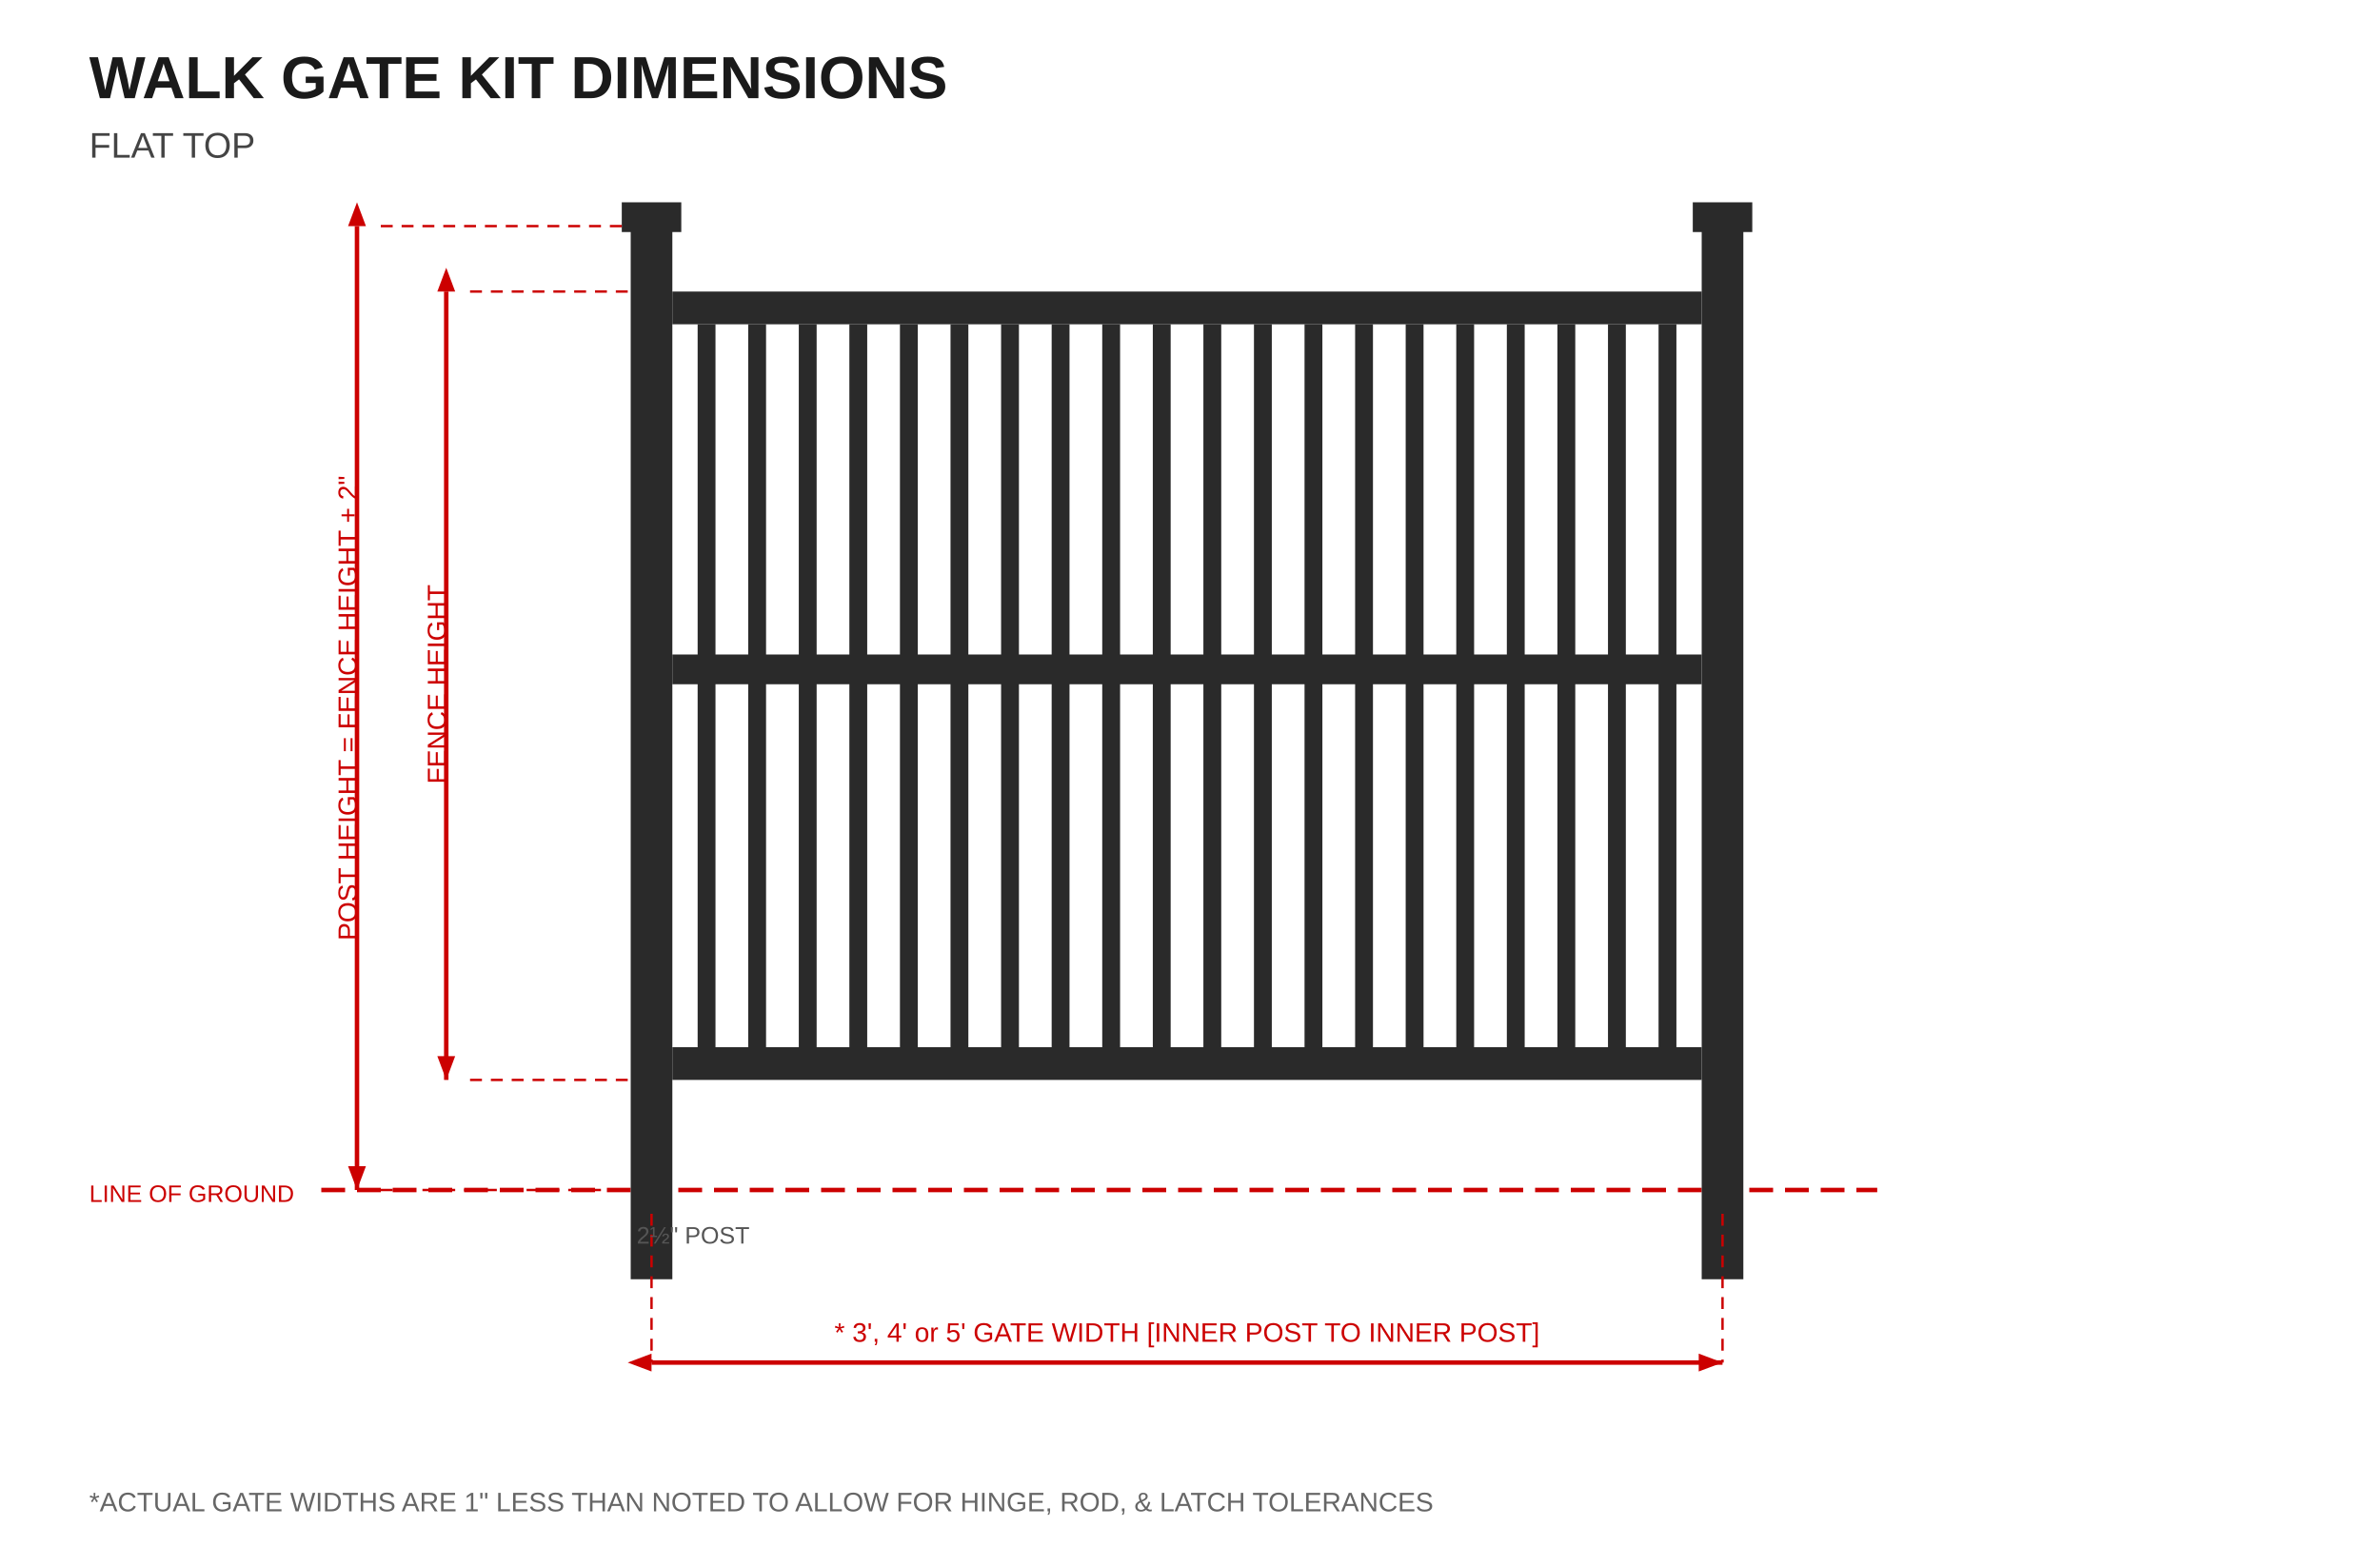
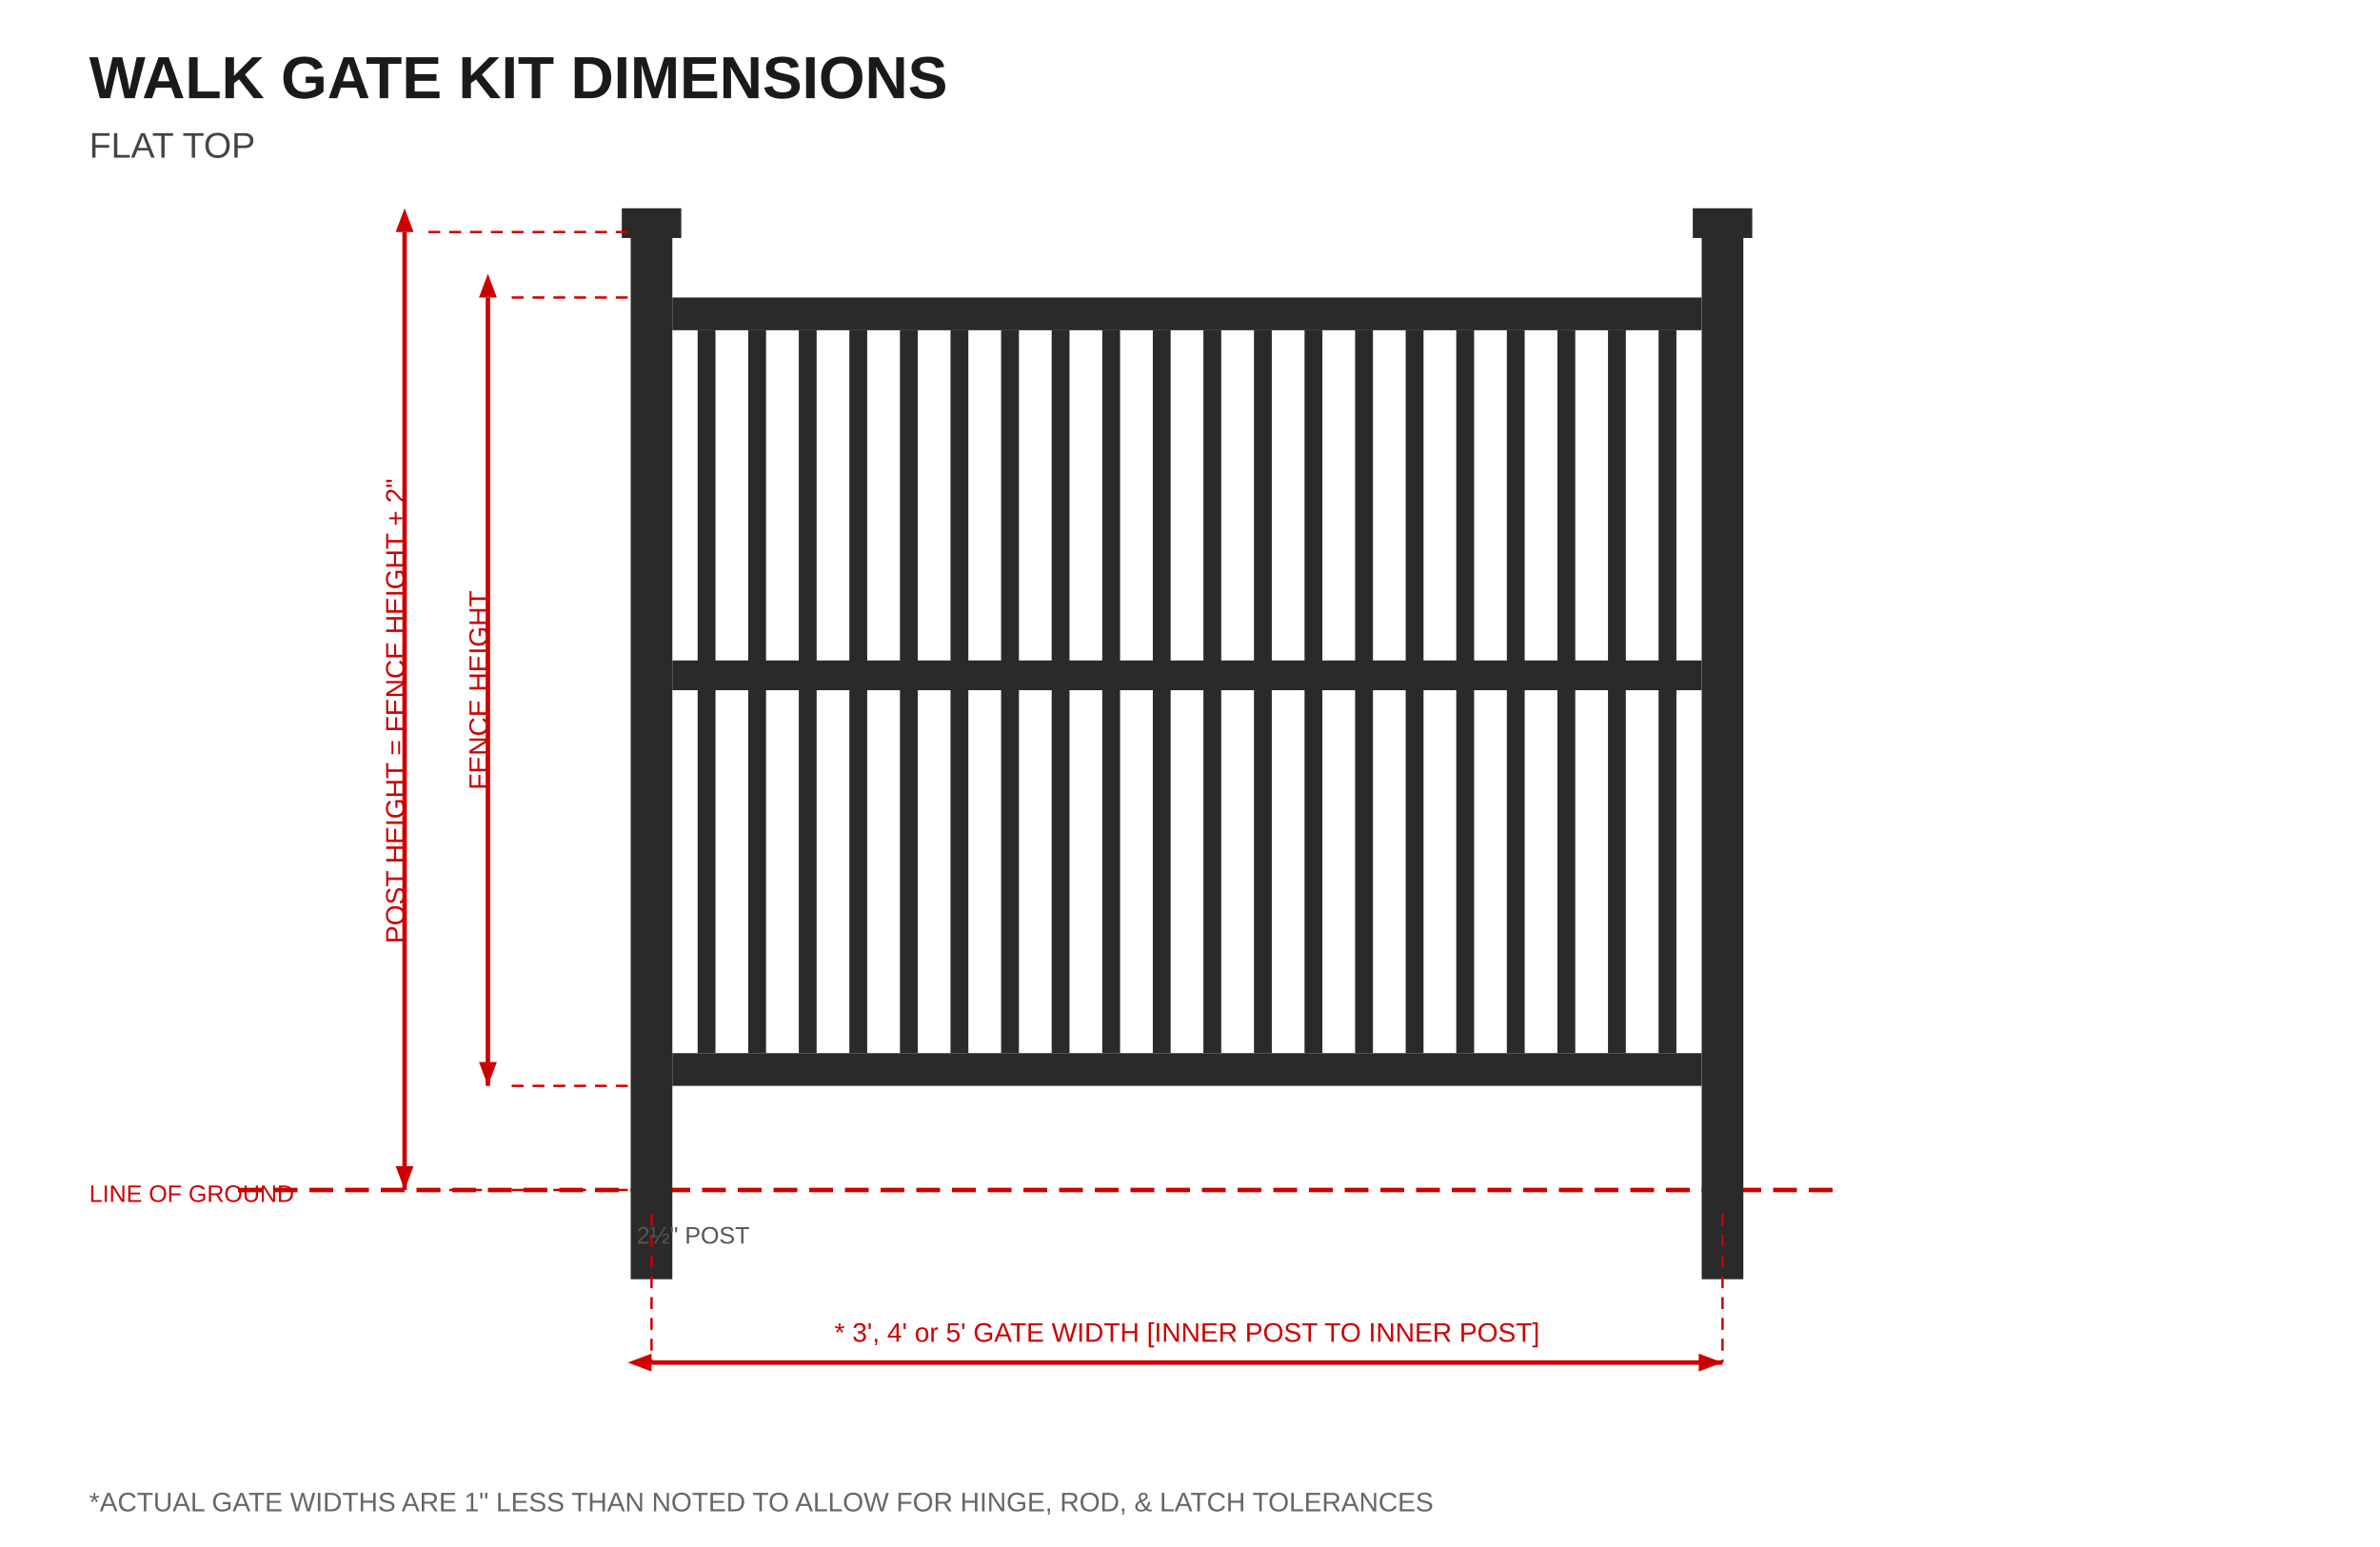
<svg xmlns="http://www.w3.org/2000/svg" width="800" height="520" viewBox="0 0 800 520">
  <rect width="800" height="520" fill="white" />
  <defs>
    <marker id="ah" markerWidth="8" markerHeight="6" refX="8" refY="3" orient="auto" markerUnits="userSpaceOnUse">
      <polygon points="0,0 8,3 0,6" fill="#cc0000" />
    </marker>
    <marker id="ahr" markerWidth="8" markerHeight="6" refX="0" refY="3" orient="auto-start-reverse" markerUnits="userSpaceOnUse">
      <polygon points="0,0 8,3 0,6" fill="#cc0000" />
    </marker>
  </defs>
  <text x="30" y="33" font-size="20" font-weight="bold" fill="#1a1a1a" font-family="Arial,sans-serif">WALK GATE KIT DIMENSIONS</text>
  <text x="30" y="53" font-size="12" fill="#444" font-family="Arial,sans-serif">FLAT TOP</text>
-   <line x1="108" y1="400" x2="631" y2="400" stroke="#cc0000" stroke-width="1.5" stroke-dasharray="8,4" />
+   <line x1="80" y1="400" x2="616" y2="400" stroke="#cc0000" stroke-width="1.5" stroke-dasharray="8,4" />
  <text x="30" y="404" font-size="8" fill="#cc0000" font-family="Arial,sans-serif">LINE OF GROUND</text>
-   <rect x="212" y="76" width="14" height="354" fill="#2a2a2a" />
-   <rect x="209" y="68" width="20" height="10" fill="#2a2a2a" />
-   <rect x="572" y="76" width="14" height="354" fill="#2a2a2a" />
-   <rect x="569" y="68" width="20" height="10" fill="#2a2a2a" />
-   <rect x="226" y="98" width="346" height="11" fill="#2a2a2a" />
-   <rect x="226" y="220" width="346" height="10" fill="#2a2a2a" />
-   <rect x="226" y="352" width="346" height="11" fill="#2a2a2a" />
-   <rect x="234.5" y="109" width="6" height="243" fill="#2a2a2a" />
-   <rect x="251.5" y="109" width="6" height="243" fill="#2a2a2a" />
-   <rect x="268.5" y="109" width="6" height="243" fill="#2a2a2a" />
-   <rect x="285.5" y="109" width="6" height="243" fill="#2a2a2a" />
-   <rect x="302.5" y="109" width="6" height="243" fill="#2a2a2a" />
-   <rect x="319.5" y="109" width="6" height="243" fill="#2a2a2a" />
-   <rect x="336.5" y="109" width="6" height="243" fill="#2a2a2a" />
-   <rect x="353.5" y="109" width="6" height="243" fill="#2a2a2a" />
-   <rect x="370.5" y="109" width="6" height="243" fill="#2a2a2a" />
-   <rect x="387.5" y="109" width="6" height="243" fill="#2a2a2a" />
-   <rect x="404.5" y="109" width="6" height="243" fill="#2a2a2a" />
-   <rect x="421.5" y="109" width="6" height="243" fill="#2a2a2a" />
-   <rect x="438.5" y="109" width="6" height="243" fill="#2a2a2a" />
-   <rect x="455.5" y="109" width="6" height="243" fill="#2a2a2a" />
-   <rect x="472.5" y="109" width="6" height="243" fill="#2a2a2a" />
-   <rect x="489.5" y="109" width="6" height="243" fill="#2a2a2a" />
-   <rect x="506.5" y="109" width="6" height="243" fill="#2a2a2a" />
-   <rect x="523.5" y="109" width="6" height="243" fill="#2a2a2a" />
-   <rect x="540.5" y="109" width="6" height="243" fill="#2a2a2a" />
-   <rect x="557.5" y="109" width="6" height="243" fill="#2a2a2a" />
-   <line x1="150" y1="98" x2="150" y2="363" stroke="#cc0000" stroke-width="1.5" marker-start="url(#ahr)" marker-end="url(#ah)" />
-   <text x="150" y="230" text-anchor="middle" font-size="9" fill="#cc0000" font-family="Arial,sans-serif" transform="rotate(-90 150 230)">FENCE HEIGHT</text>
-   <line x1="158" y1="98" x2="212" y2="98" stroke="#cc0000" stroke-width="0.8" stroke-dasharray="4,3" />
-   <line x1="158" y1="363" x2="212" y2="363" stroke="#cc0000" stroke-width="0.8" stroke-dasharray="4,3" />
-   <line x1="120" y1="76" x2="120" y2="400" stroke="#cc0000" stroke-width="1.5" marker-start="url(#ahr)" marker-end="url(#ah)" />
-   <text x="120" y="238" text-anchor="middle" font-size="9" fill="#cc0000" font-family="Arial,sans-serif" transform="rotate(-90 120 238)">POST HEIGHT = FENCE HEIGHT + 2"</text>
-   <line x1="128" y1="76" x2="212" y2="76" stroke="#cc0000" stroke-width="0.8" stroke-dasharray="4,3" />
-   <line x1="128" y1="400" x2="212" y2="400" stroke="#cc0000" stroke-width="0.8" stroke-dasharray="4,3" />
+   <rect x="212" y="78" width="14" height="352" fill="#2a2a2a" />
+   <rect x="209" y="70" width="20" height="10" fill="#2a2a2a" />
+   <rect x="572" y="78" width="14" height="352" fill="#2a2a2a" />
+   <rect x="569" y="70" width="20" height="10" fill="#2a2a2a" />
+   <rect x="226" y="100" width="346" height="11" fill="#2a2a2a" />
+   <rect x="226" y="222" width="346" height="10" fill="#2a2a2a" />
+   <rect x="226" y="354" width="346" height="11" fill="#2a2a2a" />
+   <rect x="234.5" y="111" width="6" height="243" fill="#2a2a2a" />
+   <rect x="251.5" y="111" width="6" height="243" fill="#2a2a2a" />
+   <rect x="268.5" y="111" width="6" height="243" fill="#2a2a2a" />
+   <rect x="285.5" y="111" width="6" height="243" fill="#2a2a2a" />
+   <rect x="302.5" y="111" width="6" height="243" fill="#2a2a2a" />
+   <rect x="319.5" y="111" width="6" height="243" fill="#2a2a2a" />
+   <rect x="336.5" y="111" width="6" height="243" fill="#2a2a2a" />
+   <rect x="353.5" y="111" width="6" height="243" fill="#2a2a2a" />
+   <rect x="370.5" y="111" width="6" height="243" fill="#2a2a2a" />
+   <rect x="387.5" y="111" width="6" height="243" fill="#2a2a2a" />
+   <rect x="404.5" y="111" width="6" height="243" fill="#2a2a2a" />
+   <rect x="421.5" y="111" width="6" height="243" fill="#2a2a2a" />
+   <rect x="438.5" y="111" width="6" height="243" fill="#2a2a2a" />
+   <rect x="455.5" y="111" width="6" height="243" fill="#2a2a2a" />
+   <rect x="472.5" y="111" width="6" height="243" fill="#2a2a2a" />
+   <rect x="489.5" y="111" width="6" height="243" fill="#2a2a2a" />
+   <rect x="506.5" y="111" width="6" height="243" fill="#2a2a2a" />
+   <rect x="523.5" y="111" width="6" height="243" fill="#2a2a2a" />
+   <rect x="540.5" y="111" width="6" height="243" fill="#2a2a2a" />
+   <rect x="557.5" y="111" width="6" height="243" fill="#2a2a2a" />
+   <line x1="164" y1="100" x2="164" y2="365" stroke="#cc0000" stroke-width="1.5" marker-start="url(#ahr)" marker-end="url(#ah)" />
+   <text x="164" y="232" text-anchor="middle" font-size="9" fill="#cc0000" font-family="Arial,sans-serif" transform="rotate(-90 164 232)">FENCE HEIGHT</text>
+   <line x1="172" y1="100" x2="212" y2="100" stroke="#cc0000" stroke-width="0.8" stroke-dasharray="4,3" />
+   <line x1="172" y1="365" x2="212" y2="365" stroke="#cc0000" stroke-width="0.8" stroke-dasharray="4,3" />
+   <line x1="136" y1="78" x2="136" y2="400" stroke="#cc0000" stroke-width="1.5" marker-start="url(#ahr)" marker-end="url(#ah)" />
+   <text x="136" y="239" text-anchor="middle" font-size="9" fill="#cc0000" font-family="Arial,sans-serif" transform="rotate(-90 136 239)">POST HEIGHT = FENCE HEIGHT + 2"</text>
+   <line x1="144" y1="78" x2="212" y2="78" stroke="#cc0000" stroke-width="0.8" stroke-dasharray="4,3" />
+   <line x1="144" y1="400" x2="212" y2="400" stroke="#cc0000" stroke-width="0.8" stroke-dasharray="4,3" />
  <line x1="219" y1="458" x2="579" y2="458" stroke="#cc0000" stroke-width="1.5" marker-start="url(#ahr)" marker-end="url(#ah)" />
  <text x="399" y="451" text-anchor="middle" font-size="9" fill="#cc0000" font-family="Arial,sans-serif">* 3', 4' or 5' GATE WIDTH  [INNER POST TO INNER POST]</text>
  <line x1="219" y1="408" x2="219" y2="458" stroke="#cc0000" stroke-width="0.8" stroke-dasharray="4,3" />
  <line x1="579" y1="408" x2="579" y2="458" stroke="#cc0000" stroke-width="0.8" stroke-dasharray="4,3" />
  <text x="214" y="418" font-size="8" fill="#555" font-family="Arial,sans-serif">2½" POST</text>
  <text x="30" y="508" font-size="9" fill="#666" font-family="Arial,sans-serif">*ACTUAL GATE WIDTHS ARE 1" LESS THAN NOTED TO ALLOW FOR HINGE, ROD, &amp; LATCH TOLERANCES</text>
</svg>
